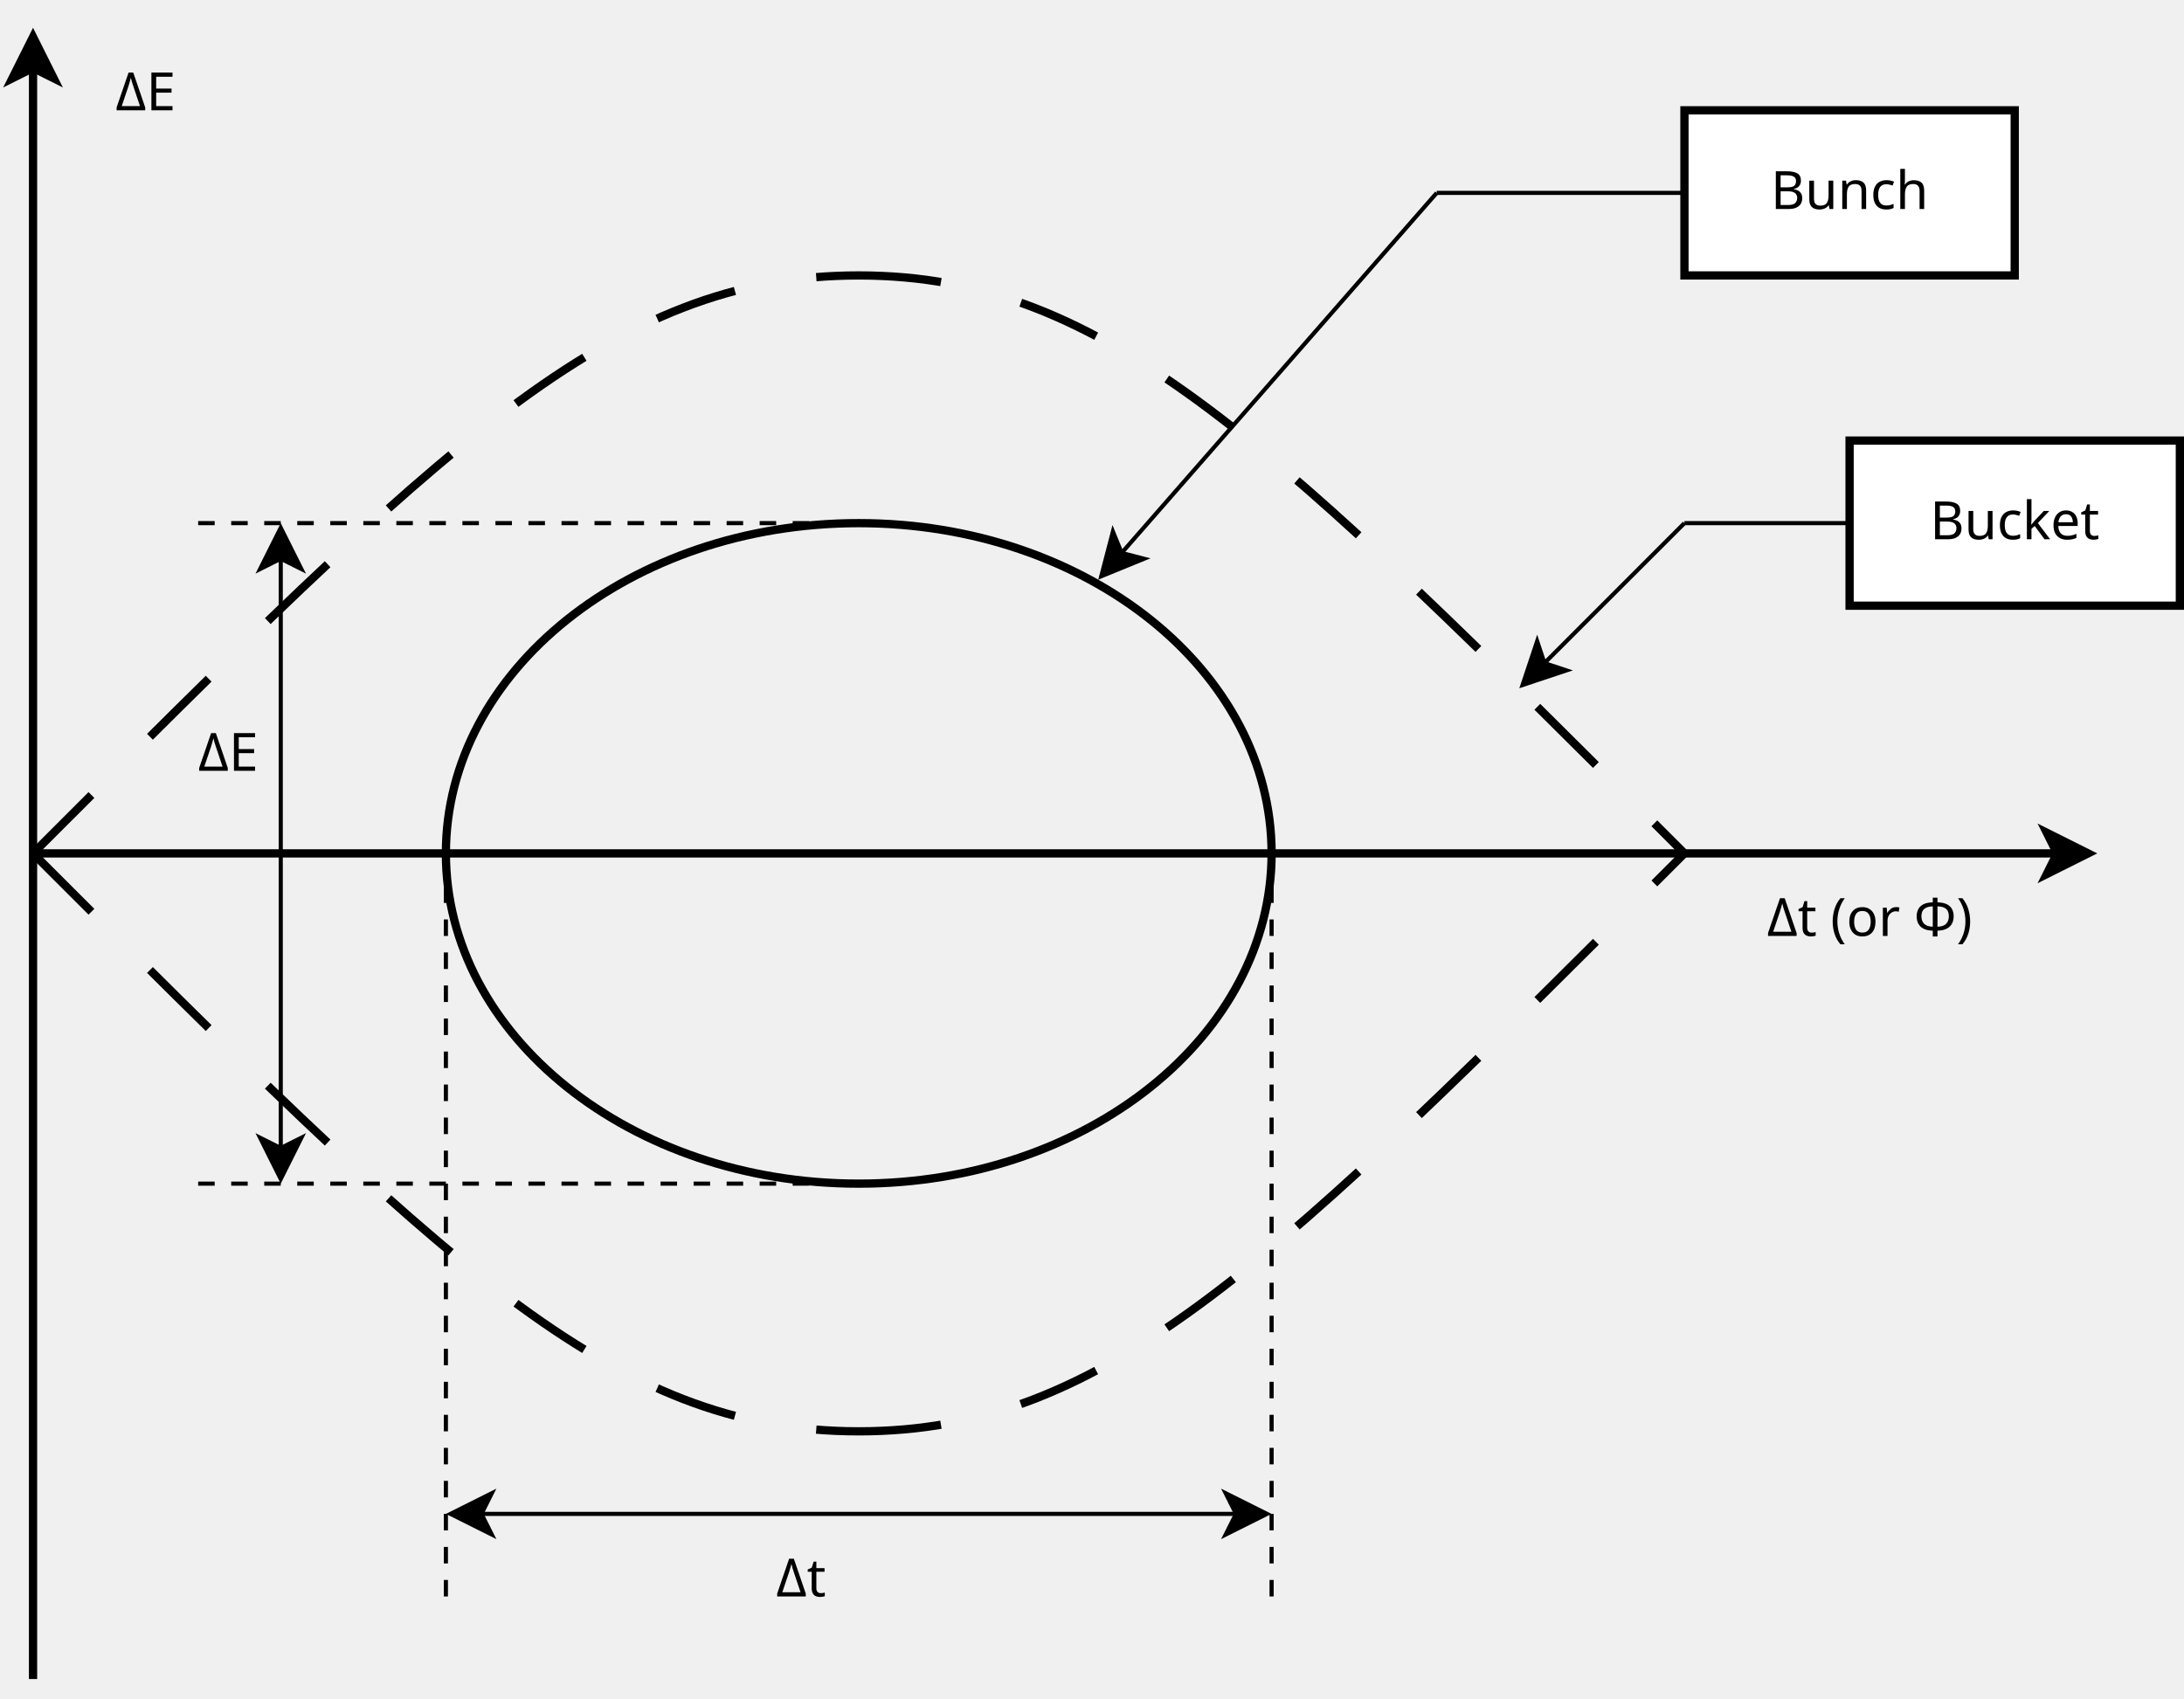
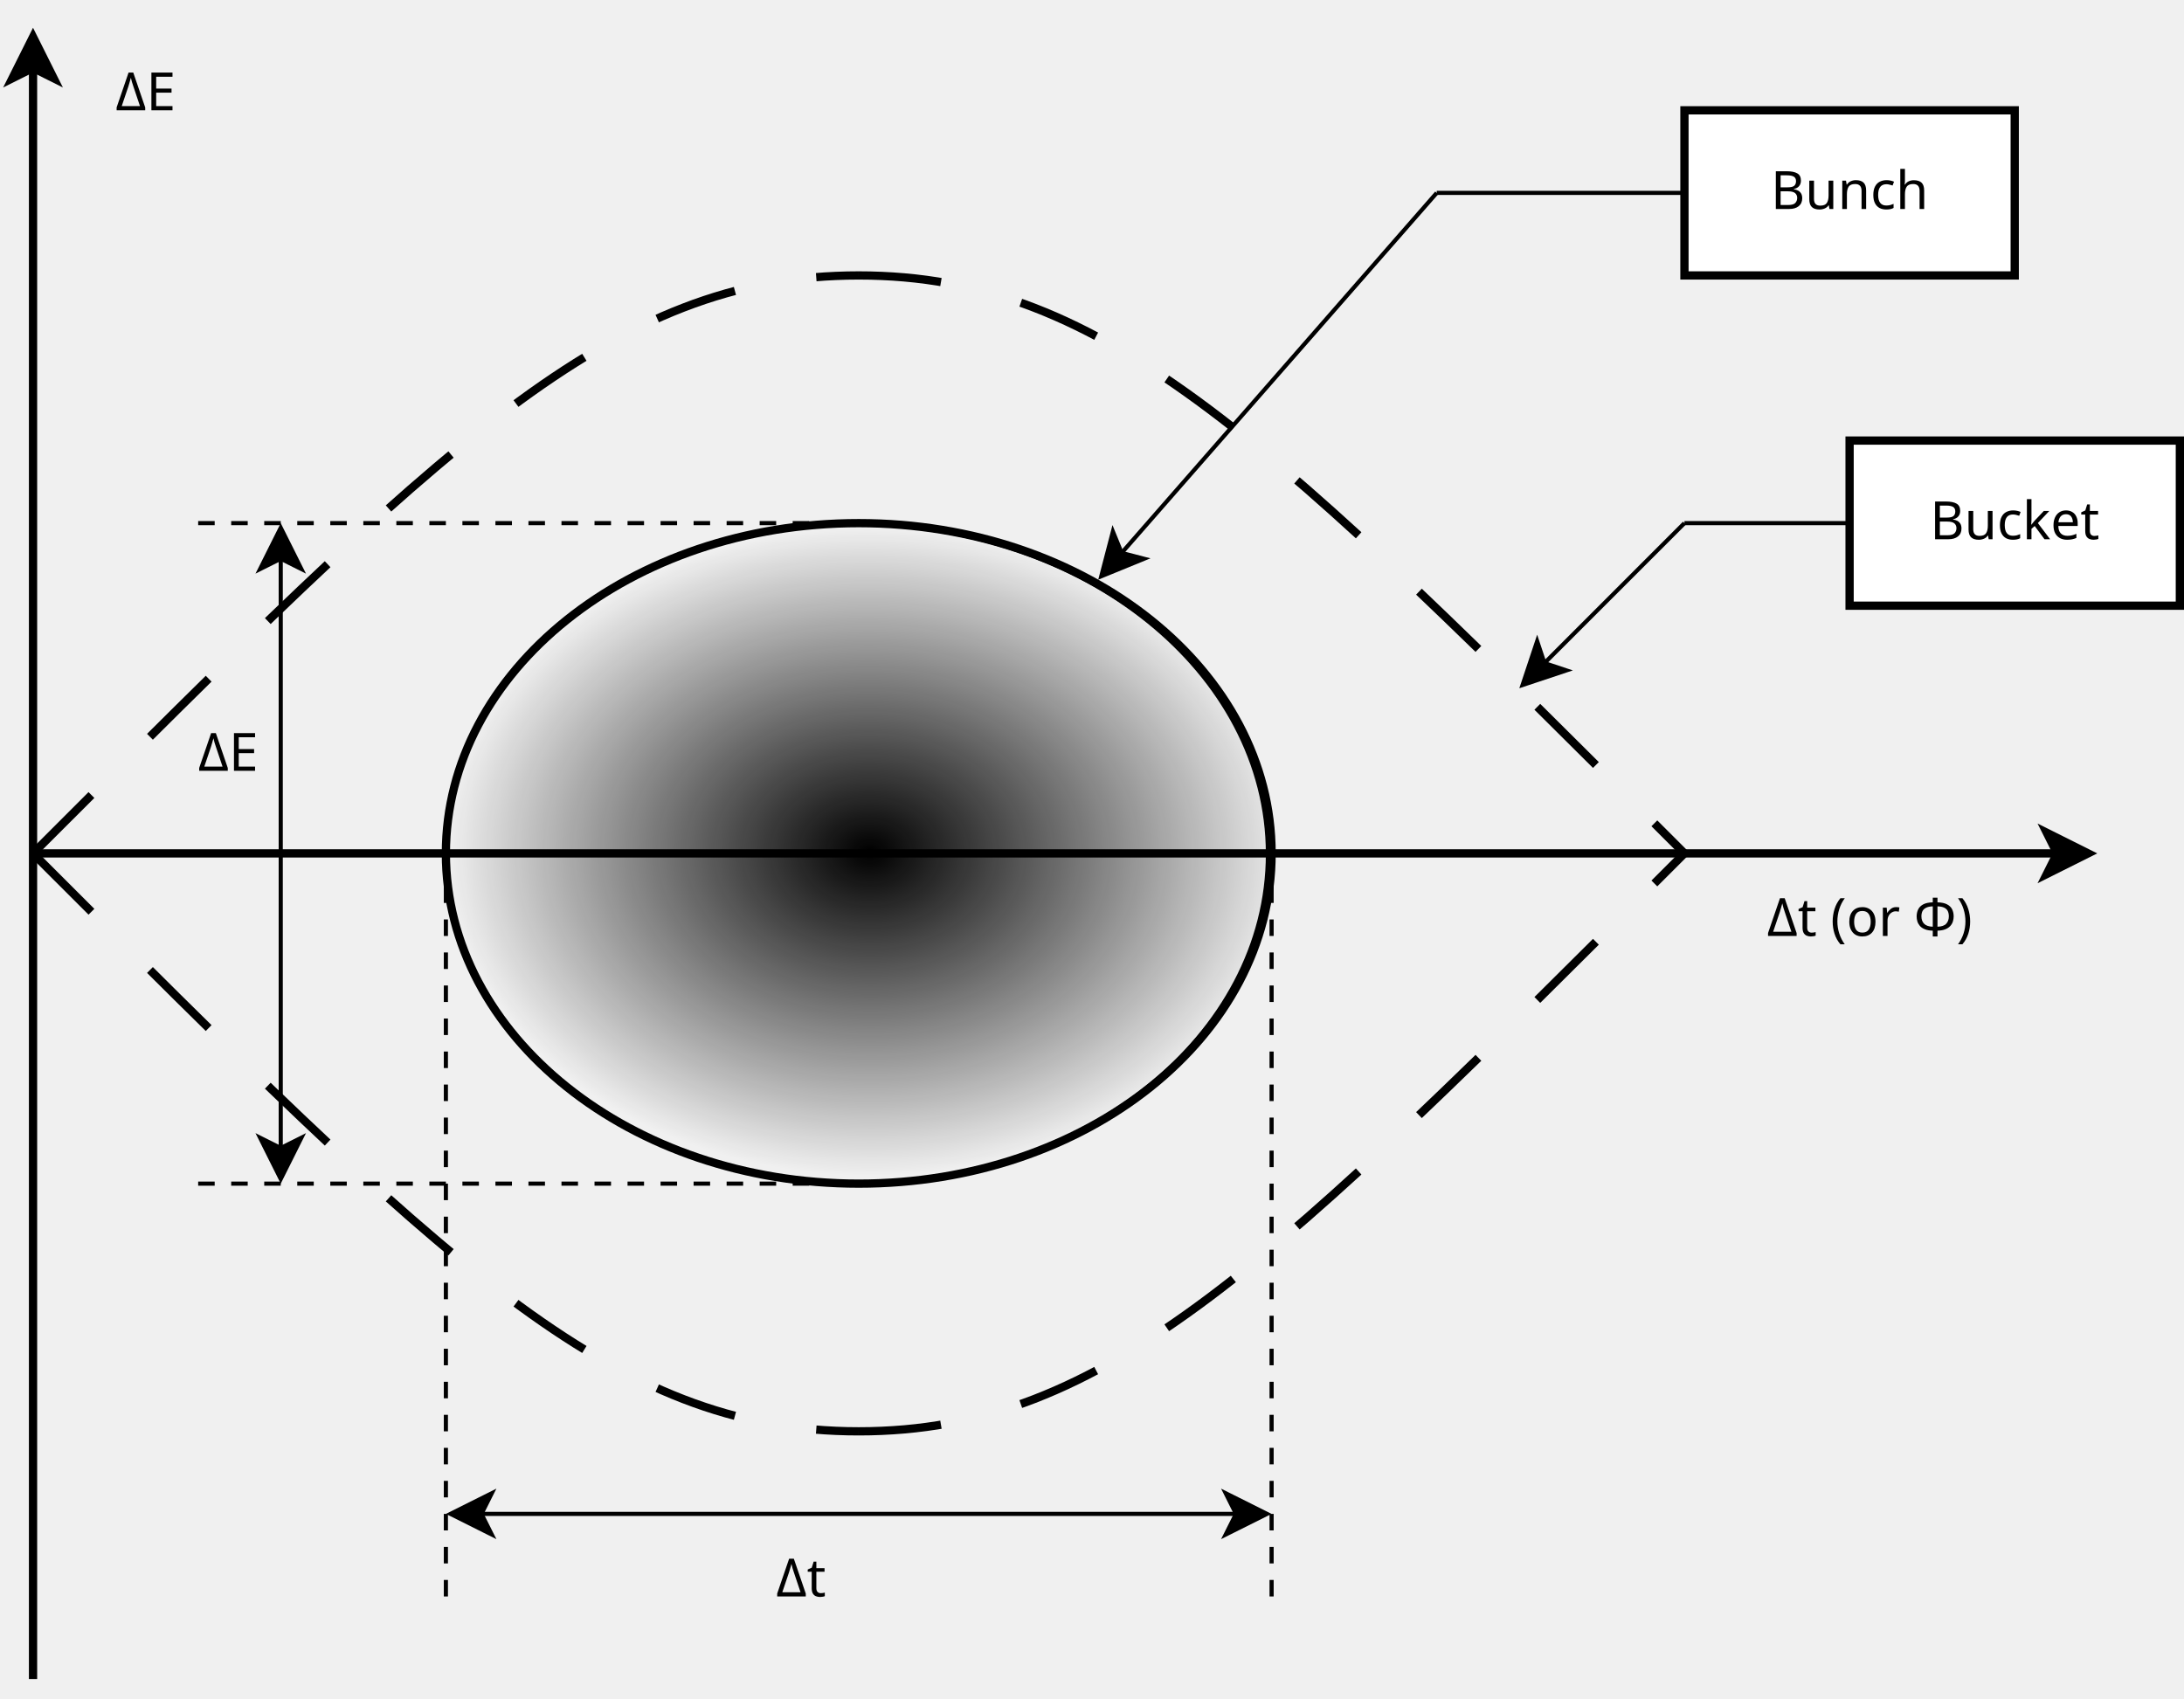
- <svg xmlns="http://www.w3.org/2000/svg" width="27cm" height="21cm" viewBox="92 97 529 404">
-   <g>
-     <line style="fill: none; fill-opacity:0; stroke-width: 2; stroke: #000000" x1="100" y1="300" x2="590.264" y2="300" />
-     <polygon style="fill: #000000" points="597.764,300 587.764,305 590.264,300 587.764,295 " />
-     <polygon style="fill: none; fill-opacity:0; stroke-width: 2; stroke: #000000" points="597.764,300 587.764,305 590.264,300 587.764,295 " />
+ <svg xmlns="http://www.w3.org/2000/svg" xmlns:xlink="http://www.w3.org/1999/xlink" width="27cm" height="21cm" viewBox="92 97 529 404" id="svg2" version="1.1">
+   <defs id="defs128">
+     <linearGradient id="linearGradient3109">
+       <stop style="stop-color:#000000;stop-opacity:1;" offset="0" id="stop3111" />
+       <stop style="stop-color:#000000;stop-opacity:0;" offset="1" id="stop3113" />
+     </linearGradient>
+     <radialGradient xlink:href="#linearGradient3109" id="radialGradient3115" cx="383" cy="375.849" fx="383" fy="375.849" r="180" gradientTransform="matrix(0.00835782,-0.7889229,1.030476,0.0109166,-7.504205,674.149)" gradientUnits="userSpaceOnUse" />
+   </defs>
+   <g id="g4">
+     <line style="fill: none; fill-opacity:0; stroke-width: 2; stroke: #000000" x1="100" y1="300" x2="590.264" y2="300" id="line6" />
+     <polygon style="fill: #000000" points="597.764,300 587.764,305 590.264,300 587.764,295 " id="polygon8" />
+     <polygon style="fill: none; fill-opacity:0; stroke-width: 2; stroke: #000000" points="597.764,300 587.764,305 590.264,300 587.764,295 " id="polygon10" />
  </g>
-   <g>
-     <line style="fill: none; fill-opacity:0; stroke-width: 2; stroke: #000000" x1="100" y1="500" x2="100" y2="109.736" />
-     <polygon style="fill: #000000" points="100,102.236 105,112.236 100,109.736 95,112.236 " />
-     <polygon style="fill: none; fill-opacity:0; stroke-width: 2; stroke: #000000" points="100,102.236 105,112.236 100,109.736 95,112.236 " />
+   <g id="g12">
+     <line style="fill: none; fill-opacity:0; stroke-width: 2; stroke: #000000" x1="100" y1="500" x2="100" y2="109.736" id="line14" />
+     <polygon style="fill: #000000" points="100,102.236 105,112.236 100,109.736 95,112.236 " id="polygon16" />
+     <polygon style="fill: none; fill-opacity:0; stroke-width: 2; stroke: #000000" points="100,102.236 105,112.236 100,109.736 95,112.236 " id="polygon18" />
  </g>
-   <path style="fill: none; fill-opacity:0; stroke-width: 2; stroke-dasharray: 20; stroke: #000000" d="M 100 300 C 200,400 240,440 300,440" />
-   <path style="fill: none; fill-opacity:0; stroke-width: 2; stroke-dasharray: 20; stroke: #000000" d="M 300 440 C 360,440 400,400 500,300" />
-   <path style="fill: none; fill-opacity:0; stroke-width: 2; stroke-dasharray: 20; stroke: #000000" d="M 100 300 C 200,200 240,160 300,160" />
-   <path style="fill: none; fill-opacity:0; stroke-width: 2; stroke-dasharray: 20; stroke: #000000" d="M 300 160 C 360,160 400,200 500,300" />
-   <ellipse style="fill: none; fill-opacity:0; stroke-width: 2; stroke: #000000" cx="300" cy="300" rx="100" ry="80" />
-   <g>
-     <line style="fill: none; fill-opacity:0; stroke-width: 1; stroke: #000000" x1="160" y1="228.618" x2="160" y2="371.382" />
-     <polygon style="fill: #000000" points="160,221.118 165,231.118 160,228.618 155,231.118 " />
-     <polygon style="fill: none; fill-opacity:0; stroke-width: 1; stroke: #000000" points="160,221.118 165,231.118 160,228.618 155,231.118 " />
-     <polygon style="fill: #000000" points="160,378.882 155,368.882 160,371.382 165,368.882 " />
-     <polygon style="fill: none; fill-opacity:0; stroke-width: 1; stroke: #000000" points="160,378.882 155,368.882 160,371.382 165,368.882 " />
+   <path style="fill: none; fill-opacity:0; stroke-width: 2; stroke-dasharray: 20; stroke: #000000" d="M 100 300 C 200,400 240,440 300,440" id="path20" />
+   <path style="fill: none; fill-opacity:0; stroke-width: 2; stroke-dasharray: 20; stroke: #000000" d="M 300 440 C 360,440 400,400 500,300" id="path22" />
+   <path style="fill: none; fill-opacity:0; stroke-width: 2; stroke-dasharray: 20; stroke: #000000" d="M 100 300 C 200,200 240,160 300,160" id="path24" />
+   <path style="fill: none; fill-opacity:0; stroke-width: 2; stroke-dasharray: 20; stroke: #000000" d="M 300 160 C 360,160 400,200 500,300" id="path26" />
+   <ellipse style="fill: none; fill-opacity:0; stroke-width: 2; stroke: #000000" cx="300" cy="300" rx="100" ry="80" id="ellipse28" />
+   <g id="g30">
+     <line style="fill: none; fill-opacity:0; stroke-width: 1; stroke: #000000" x1="160" y1="228.618" x2="160" y2="371.382" id="line32" />
+     <polygon style="fill: #000000" points="160,221.118 165,231.118 160,228.618 155,231.118 " id="polygon34" />
+     <polygon style="fill: none; fill-opacity:0; stroke-width: 1; stroke: #000000" points="160,221.118 165,231.118 160,228.618 155,231.118 " id="polygon36" />
+     <polygon style="fill: #000000" points="160,378.882 155,368.882 160,371.382 165,368.882 " id="polygon38" />
+     <polygon style="fill: none; fill-opacity:0; stroke-width: 1; stroke: #000000" points="160,378.882 155,368.882 160,371.382 165,368.882 " id="polygon40" />
  </g>
-   <g>
-     <line style="fill: none; fill-opacity:0; stroke-width: 1; stroke: #000000" x1="208.618" y1="460" x2="391.382" y2="460" />
-     <polygon style="fill: #000000" points="201.118,460 211.118,455 208.618,460 211.118,465 " />
-     <polygon style="fill: none; fill-opacity:0; stroke-width: 1; stroke: #000000" points="201.118,460 211.118,455 208.618,460 211.118,465 " />
-     <polygon style="fill: #000000" points="398.882,460 388.882,465 391.382,460 388.882,455 " />
-     <polygon style="fill: none; fill-opacity:0; stroke-width: 1; stroke: #000000" points="398.882,460 388.882,465 391.382,460 388.882,455 " />
+   <g id="g42">
+     <line style="fill: none; fill-opacity:0; stroke-width: 1; stroke: #000000" x1="208.618" y1="460" x2="391.382" y2="460" id="line44" />
+     <polygon style="fill: #000000" points="201.118,460 211.118,455 208.618,460 211.118,465 " id="polygon46" />
+     <polygon style="fill: none; fill-opacity:0; stroke-width: 1; stroke: #000000" points="201.118,460 211.118,455 208.618,460 211.118,465 " id="polygon48" />
+     <polygon style="fill: #000000" points="398.882,460 388.882,465 391.382,460 388.882,455 " id="polygon50" />
+     <polygon style="fill: none; fill-opacity:0; stroke-width: 1; stroke: #000000" points="398.882,460 388.882,465 391.382,460 388.882,455 " id="polygon52" />
  </g>
-   <line style="fill: none; fill-opacity:0; stroke-width: 1; stroke-dasharray: 4; stroke: #000000" x1="200" y1="300" x2="200" y2="480" />
-   <line style="fill: none; fill-opacity:0; stroke-width: 1; stroke-dasharray: 4; stroke: #000000" x1="400" y1="300" x2="400" y2="480" />
-   <line style="fill: none; fill-opacity:0; stroke-width: 1; stroke-dasharray: 4; stroke: #000000" x1="140" y1="220" x2="300" y2="220" />
-   <line style="fill: none; fill-opacity:0; stroke-width: 1; stroke-dasharray: 4; stroke: #000000" x1="140" y1="380" x2="300" y2="380" />
-   <g>
-     <line style="fill: none; fill-opacity:0; stroke-width: 1; stroke: #000000" x1="440" y1="140" x2="363.682" y2="227.22" />
-     <polygon style="fill: #000000" points="358.743,232.865 361.566,222.046 363.682,227.22 369.091,228.631 " />
-     <polygon style="fill: none; fill-opacity:0; stroke-width: 1; stroke: #000000" points="358.743,232.865 361.566,222.046 363.682,227.22 369.091,228.631 " />
+   <line style="fill: none; fill-opacity:0; stroke-width: 1; stroke-dasharray: 4; stroke: #000000" x1="200" y1="300" x2="200" y2="480" id="line54" />
+   <line style="fill: none; fill-opacity:0; stroke-width: 1; stroke-dasharray: 4; stroke: #000000" x1="400" y1="300" x2="400" y2="480" id="line56" />
+   <line style="fill: none; fill-opacity:0; stroke-width: 1; stroke-dasharray: 4; stroke: #000000" x1="140" y1="220" x2="300" y2="220" id="line58" />
+   <line style="fill: none; fill-opacity:0; stroke-width: 1; stroke-dasharray: 4; stroke: #000000" x1="140" y1="380" x2="300" y2="380" id="line60" />
+   <g id="g62">
+     <line style="fill: none; fill-opacity:0; stroke-width: 1; stroke: #000000" x1="440" y1="140" x2="363.682" y2="227.22" id="line64" />
+     <polygon style="fill: #000000" points="358.743,232.865 361.566,222.046 363.682,227.22 369.091,228.631 " id="polygon66" />
+     <polygon style="fill: none; fill-opacity:0; stroke-width: 1; stroke: #000000" points="358.743,232.865 361.566,222.046 363.682,227.22 369.091,228.631 " id="polygon68" />
  </g>
-   <g>
-     <line style="fill: none; fill-opacity:0; stroke-width: 1; stroke: #000000" x1="500" y1="220" x2="466.094" y2="253.906" />
-     <polygon style="fill: #000000" points="460.791,259.209 464.326,248.603 466.094,253.906 471.397,255.674 " />
-     <polygon style="fill: none; fill-opacity:0; stroke-width: 1; stroke: #000000" points="460.791,259.209 464.326,248.603 466.094,253.906 471.397,255.674 " />
+   <g id="g70">
+     <line style="fill: none; fill-opacity:0; stroke-width: 1; stroke: #000000" x1="500" y1="220" x2="466.094" y2="253.906" id="line72" />
+     <polygon style="fill: #000000" points="460.791,259.209 464.326,248.603 466.094,253.906 471.397,255.674 " id="polygon74" />
+     <polygon style="fill: none; fill-opacity:0; stroke-width: 1; stroke: #000000" points="460.791,259.209 464.326,248.603 466.094,253.906 471.397,255.674 " id="polygon76" />
  </g>
-   <line style="fill: none; fill-opacity:0; stroke-width: 1; stroke: #000000" x1="440" y1="140" x2="500" y2="140" />
-   <line style="fill: none; fill-opacity:0; stroke-width: 1; stroke: #000000" x1="500" y1="220" x2="540" y2="220" />
-   <text style="fill: #000000;text-anchor:start;font-size:12.8;font-family:sanserif;font-style:normal;font-weight:normal" x="280" y="480">
-     <tspan x="280" y="480" />
+   <line style="fill: none; fill-opacity:0; stroke-width: 1; stroke: #000000" x1="440" y1="140" x2="500" y2="140" id="line78" />
+   <line style="fill: none; fill-opacity:0; stroke-width: 1; stroke: #000000" x1="500" y1="220" x2="540" y2="220" id="line80" />
+   <text style="fill: #000000;text-anchor:start;font-size:12.8;font-family:sanserif;font-style:normal;font-weight:normal" x="280" y="480" id="text82">
+     <tspan x="280" y="480" id="tspan84" />
  </text>
-   <text style="fill: #000000;text-anchor:start;font-size:12.8;font-family:sanserif;font-style:normal;font-weight:normal" x="260" y="480">
-     <tspan x="260" y="480" />
+   <text style="fill: #000000;text-anchor:start;font-size:12.8;font-family:sanserif;font-style:normal;font-weight:normal" x="260" y="480" id="text86">
+     <tspan x="260" y="480" id="tspan88" />
  </text>
-   <g>
-     <rect style="fill: #ffffff" x="500" y="120" width="80" height="40" />
-     <rect style="fill: none; fill-opacity:0; stroke-width: 2; stroke: #000000" x="500" y="120" width="80" height="40" />
-     <text style="fill: #000000;text-anchor:middle;font-size:12.8;font-family:sanserif;font-style:normal;font-weight:normal" x="540" y="143.9">
-       <tspan x="540" y="143.9">Bunch</tspan>
+   <g id="g90">
+     <rect style="fill: #ffffff" x="500" y="120" width="80" height="40" id="rect92" />
+     <rect style="fill: none; fill-opacity:0; stroke-width: 2; stroke: #000000" x="500" y="120" width="80" height="40" id="rect94" />
+     <text style="fill: #000000;text-anchor:middle;font-size:12.8;font-family:sanserif;font-style:normal;font-weight:normal" x="540" y="143.9" id="text96">
+       <tspan x="540" y="143.9" id="tspan98">Bunch</tspan>
    </text>
  </g>
-   <g>
-     <rect style="fill: #ffffff" x="540" y="200" width="80" height="40" />
-     <rect style="fill: none; fill-opacity:0; stroke-width: 2; stroke: #000000" x="540" y="200" width="80" height="40" />
-     <text style="fill: #000000;text-anchor:middle;font-size:12.8;font-family:sanserif;font-style:normal;font-weight:normal" x="580" y="223.9">
-       <tspan x="580" y="223.9">Bucket</tspan>
+   <g id="g100">
+     <rect style="fill: #ffffff" x="540" y="200" width="80" height="40" id="rect102" />
+     <rect style="fill: none; fill-opacity:0; stroke-width: 2; stroke: #000000" x="540" y="200" width="80" height="40" id="rect104" />
+     <text style="fill: #000000;text-anchor:middle;font-size:12.8;font-family:sanserif;font-style:normal;font-weight:normal" x="580" y="223.9" id="text106">
+       <tspan x="580" y="223.9" id="tspan108">Bucket</tspan>
    </text>
  </g>
-   <text style="fill: #000000;text-anchor:start;font-size:12.8;font-family:sanserif;font-style:normal;font-weight:normal" x="280" y="480">
-     <tspan x="280" y="480">Δt</tspan>
+   <text style="fill: #000000;text-anchor:start;font-size:12.8;font-family:sanserif;font-style:normal;font-weight:normal" x="280" y="480" id="text110">
+     <tspan x="280" y="480" id="tspan112">Δt</tspan>
  </text>
-   <text style="fill: #000000;text-anchor:start;font-size:12.8;font-family:sanserif;font-style:normal;font-weight:normal" x="140" y="280">
-     <tspan x="140" y="280">ΔE</tspan>
+   <text style="fill: #000000;text-anchor:start;font-size:12.8;font-family:sanserif;font-style:normal;font-weight:normal" x="140" y="280" id="text114">
+     <tspan x="140" y="280" id="tspan116">ΔE</tspan>
  </text>
-   <text style="fill: #000000;text-anchor:start;font-size:12.8;font-family:sanserif;font-style:normal;font-weight:normal" x="120" y="120">
-     <tspan x="120" y="120">ΔE</tspan>
+   <text style="fill: #000000;text-anchor:start;font-size:12.8;font-family:sanserif;font-style:normal;font-weight:normal" x="120" y="120" id="text118">
+     <tspan x="120" y="120" id="tspan120">ΔE</tspan>
  </text>
-   <text style="fill: #000000;text-anchor:start;font-size:12.8;font-family:sanserif;font-style:normal;font-weight:normal" x="520" y="320">
-     <tspan x="520" y="320">Δt (or Φ)</tspan>
+   <text style="fill: #000000;text-anchor:start;font-size:12.8;font-family:sanserif;font-style:normal;font-weight:normal" x="520" y="320" id="text122">
+     <tspan x="520" y="320" id="tspan124">Δt (or Φ)</tspan>
  </text>
+   <path style="fill:url(#radialGradient3115);fill-rule:evenodd;stroke:#000000;stroke-width:1px;stroke-linecap:butt;stroke-linejoin:miter;stroke-opacity:1;fill-opacity:1" id="path3107" d="m 557,377.094 a 179.5,144 0 1 1 -359,0 179.5,144 0 1 1 359,0 z" transform="matrix(0.5529465,0,0,0.5529465,90.89411,91.61894)" />
</svg>
